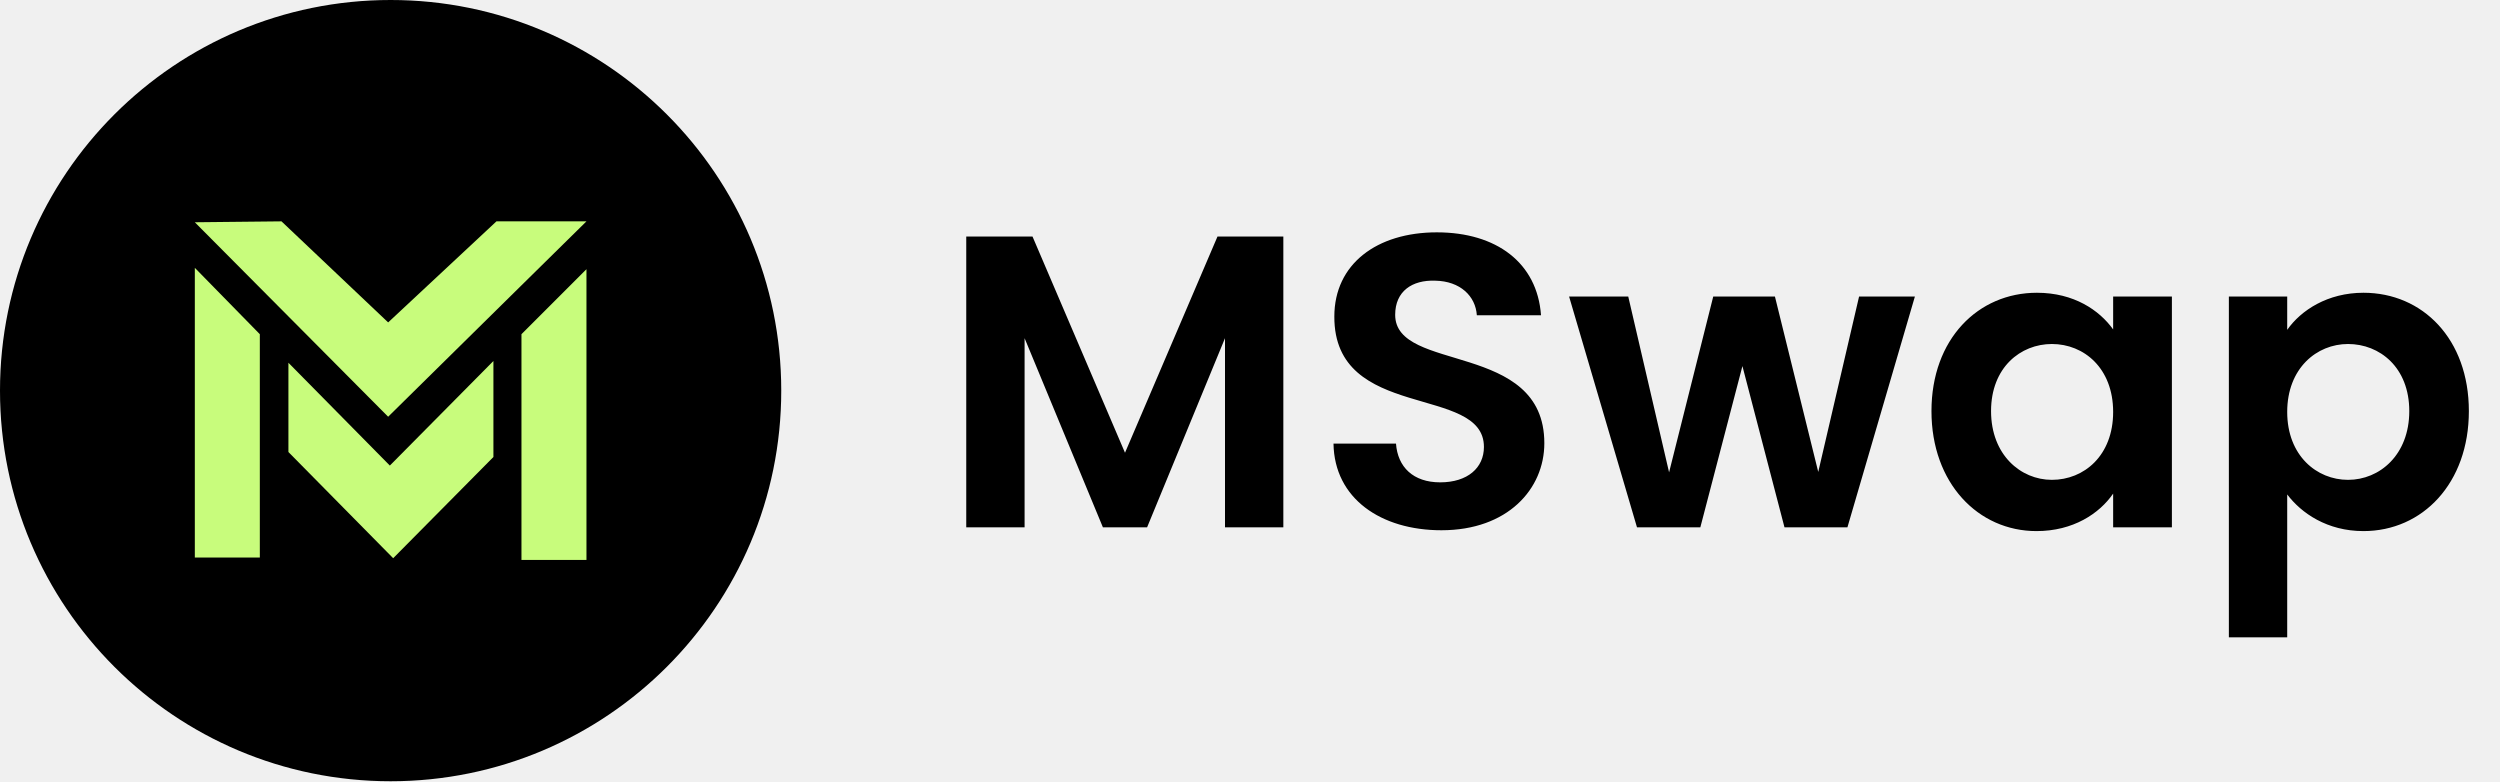
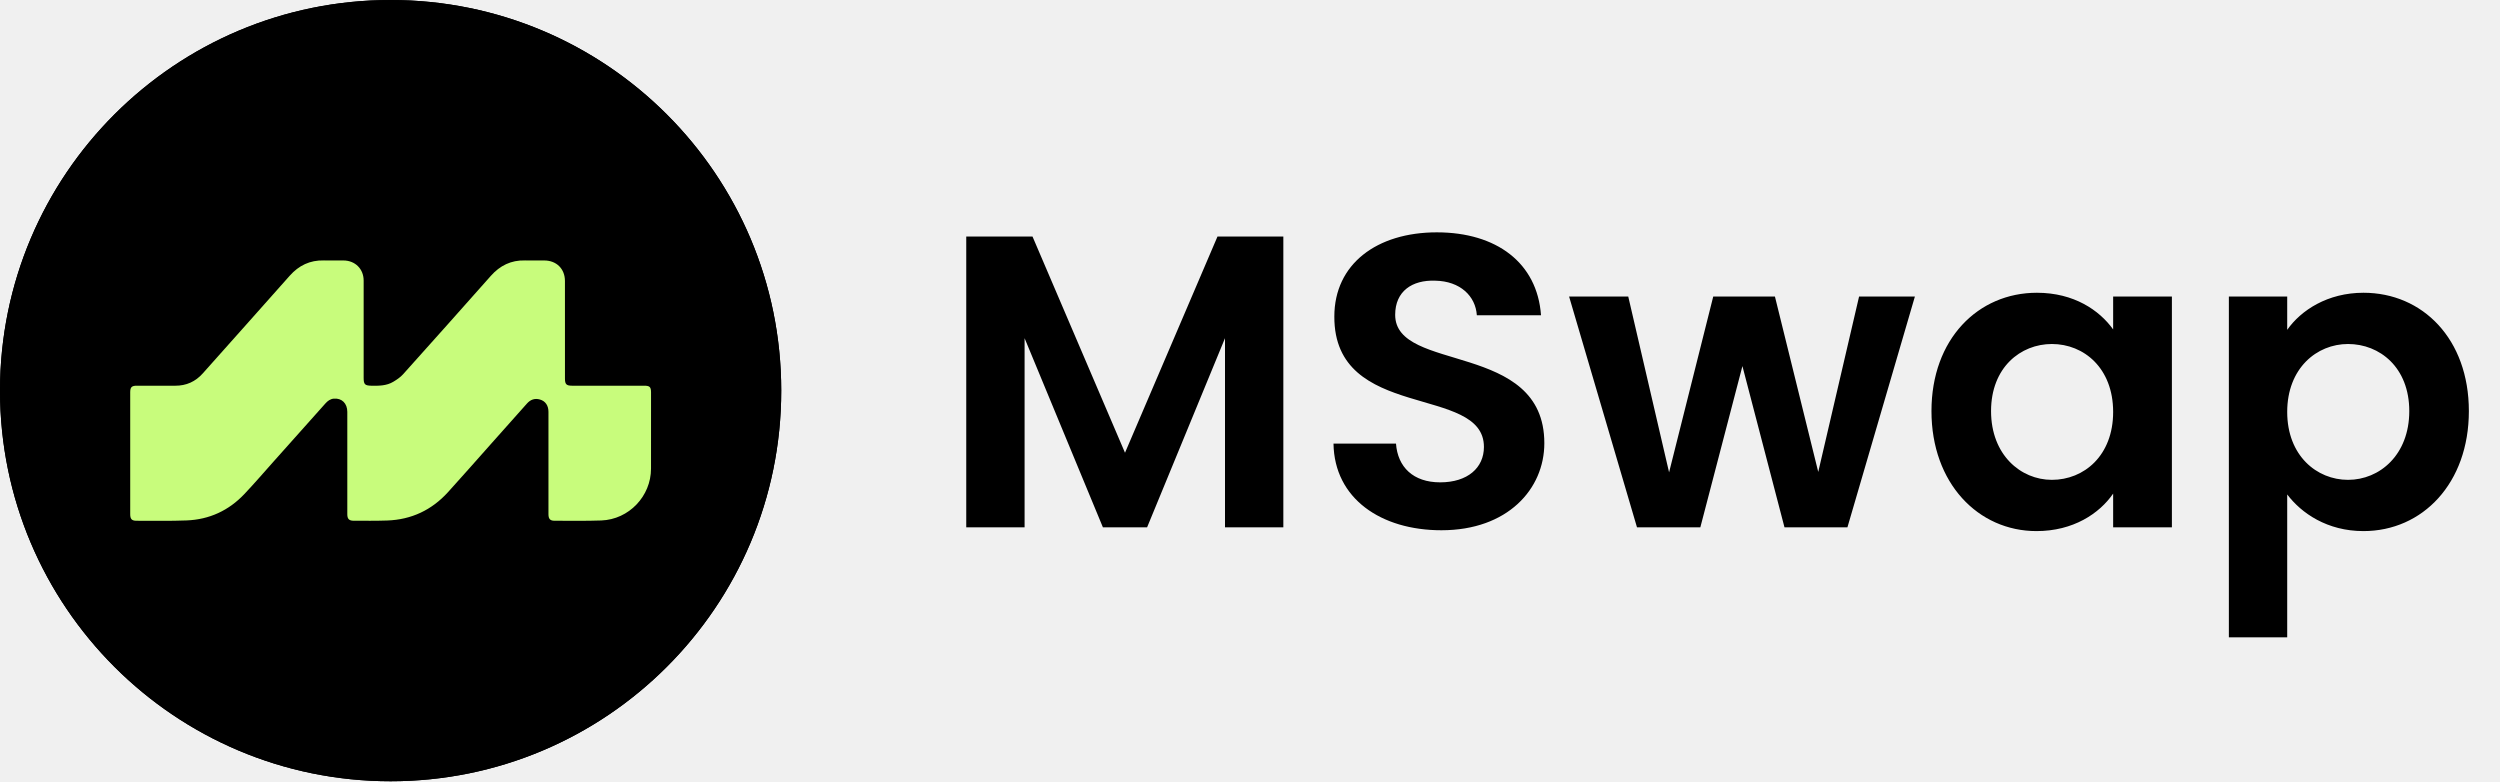
<svg xmlns="http://www.w3.org/2000/svg" width="128" height="40" viewBox="0 0 128 40" fill="none">
  <g clip-path="url(#clip0_26_2367)">
-     <rect width="40" height="40" rx="20" fill="black" />
-     <path d="M9.975 28.545V13.713L13.303 17.111V21.646V28.545H9.975Z" fill="#C8FC7C" />
-     <path d="M19.96 23.837L25.263 18.483V23.398L20.131 28.58L14.767 23.143V18.573L19.96 23.837Z" fill="#C8FC7C" />
-     <path d="M30.027 28.667H26.699V17.111L30.027 13.783V15.582V28.667Z" fill="#C8FC7C" />
-     <path fill-rule="evenodd" clip-rule="evenodd" d="M19.873 21.337L9.975 11.38L14.412 11.333L19.873 16.507L25.419 11.333H30.027L26.699 14.61L19.873 21.337Z" fill="#C8FC7C" />
+     <g clip-path="url(#clip1_26_2367)">
+       <rect width="40" height="40" rx="20" fill="black" />
+       <rect width="40" height="40" rx="20" fill="black" />
+       <path d="M6.667 23.201C6.667 22.164 6.667 21.127 6.667 20.089C6.667 19.823 6.741 19.748 7.008 19.748C7.661 19.747 8.314 19.744 8.966 19.749C9.538 19.752 10.007 19.54 10.385 19.115C11.867 17.449 13.355 15.787 14.833 14.118C15.302 13.59 15.871 13.317 16.581 13.334C16.915 13.342 17.249 13.335 17.583 13.336C18.183 13.338 18.619 13.769 18.619 14.366C18.62 16.027 18.619 17.689 18.619 19.351C18.619 19.682 18.686 19.743 19.019 19.749C19.407 19.756 19.795 19.753 20.138 19.546C20.317 19.439 20.5 19.316 20.638 19.162C22.141 17.488 23.639 15.808 25.131 14.124C25.599 13.597 26.165 13.317 26.877 13.334C27.206 13.342 27.535 13.335 27.864 13.336C28.491 13.336 28.925 13.762 28.925 14.388C28.928 16.055 28.926 17.722 28.926 19.389C28.926 19.673 29.001 19.747 29.284 19.748C30.514 19.748 31.743 19.748 32.973 19.748C33.268 19.748 33.333 19.81 33.333 20.098C33.333 21.397 33.334 22.696 33.332 23.995C33.331 25.406 32.201 26.596 30.786 26.648C29.988 26.677 29.188 26.662 28.388 26.662C28.164 26.662 28.081 26.564 28.081 26.326C28.081 24.579 28.081 22.831 28.081 21.084C28.081 20.763 27.923 20.533 27.641 20.454C27.374 20.378 27.156 20.462 26.975 20.667C26.372 21.346 25.767 22.023 25.163 22.702C24.422 23.534 23.687 24.373 22.938 25.198C22.107 26.113 21.067 26.606 19.825 26.65C19.254 26.67 18.682 26.662 18.111 26.662C17.871 26.662 17.782 26.568 17.782 26.329C17.782 24.582 17.783 22.835 17.782 21.087C17.782 20.651 17.499 20.376 17.093 20.41C16.909 20.426 16.776 20.527 16.658 20.66C15.772 21.654 14.885 22.647 13.998 23.641C13.504 24.194 13.021 24.758 12.511 25.296C11.712 26.14 10.718 26.601 9.554 26.646C8.7 26.68 7.844 26.661 6.989 26.663C6.747 26.663 6.667 26.575 6.667 26.329C6.666 25.286 6.667 24.244 6.667 23.201L6.667 23.201Z" fill="#C8FC7C" />
+     </g>
    <path d="M49.472 27V12.109H52.864L57.6 23.181L62.336 12.109H65.707V27H62.72V17.315L58.731 27H56.469L52.459 17.315V27H49.472ZM79.07 22.691C79.07 25.037 77.193 27.149 73.801 27.149C70.707 27.149 68.318 25.528 68.275 22.712H71.475C71.561 23.907 72.35 24.696 73.737 24.696C75.145 24.696 75.977 23.949 75.977 22.883C75.977 19.661 68.297 21.603 68.318 16.205C68.318 13.517 70.494 11.896 73.566 11.896C76.617 11.896 78.707 13.453 78.9 16.141H75.614C75.55 15.16 74.761 14.392 73.481 14.371C72.308 14.328 71.433 14.904 71.433 16.12C71.433 19.107 79.07 17.443 79.07 22.691ZM83.814 27L80.337 15.181H83.366L85.457 24.184L87.718 15.181H90.876L93.094 24.163L95.185 15.181H98.043L94.588 27H91.366L89.212 18.744L87.057 27H83.814ZM98.891 21.048C98.891 17.357 101.281 14.989 104.289 14.989C106.188 14.989 107.489 15.885 108.193 16.867V15.181H111.201V27H108.193V25.272C107.489 26.296 106.145 27.192 104.268 27.192C101.281 27.192 98.891 24.739 98.891 21.048ZM108.193 21.091C108.193 18.851 106.7 17.613 105.057 17.613C103.457 17.613 101.942 18.808 101.942 21.048C101.942 23.288 103.457 24.568 105.057 24.568C106.7 24.568 108.193 23.331 108.193 21.091ZM117.105 16.888C117.809 15.885 119.174 14.989 121.009 14.989C124.038 14.989 126.406 17.357 126.406 21.048C126.406 24.739 124.038 27.192 121.009 27.192C119.153 27.192 117.83 26.275 117.105 25.315V32.632H114.118V15.181H117.105V16.888ZM123.355 21.048C123.355 18.808 121.841 17.613 120.219 17.613C118.619 17.613 117.105 18.851 117.105 21.091C117.105 23.331 118.619 24.568 120.219 24.568C121.841 24.568 123.355 23.288 123.355 21.048Z" fill="black" />
  </g>
  <defs>
    <clipPath id="clip0_26_2367">
      <rect width="128" height="40" fill="white" />
    </clipPath>
+     <clipPath id="clip1_26_2367">
+       <rect width="40" height="40" rx="20" fill="white" />
+     </clipPath>
  </defs>
</svg>
